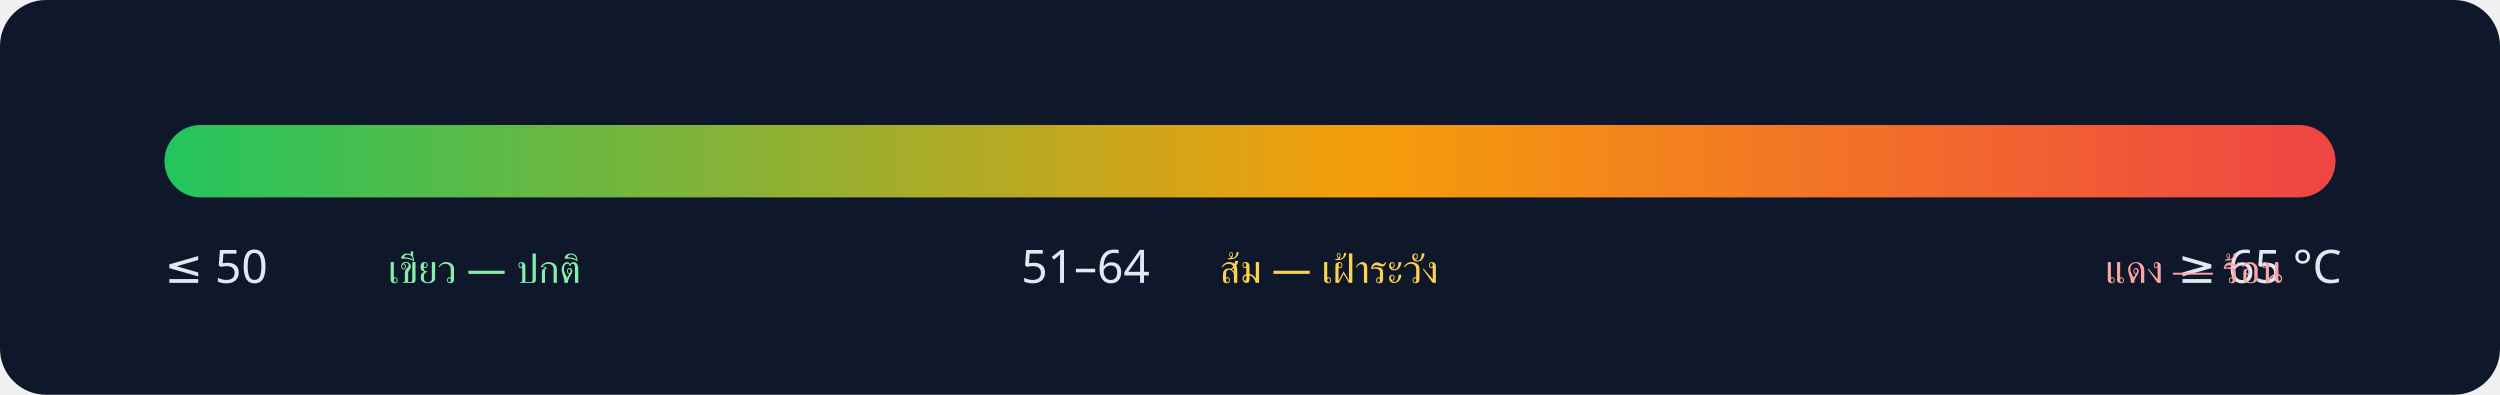
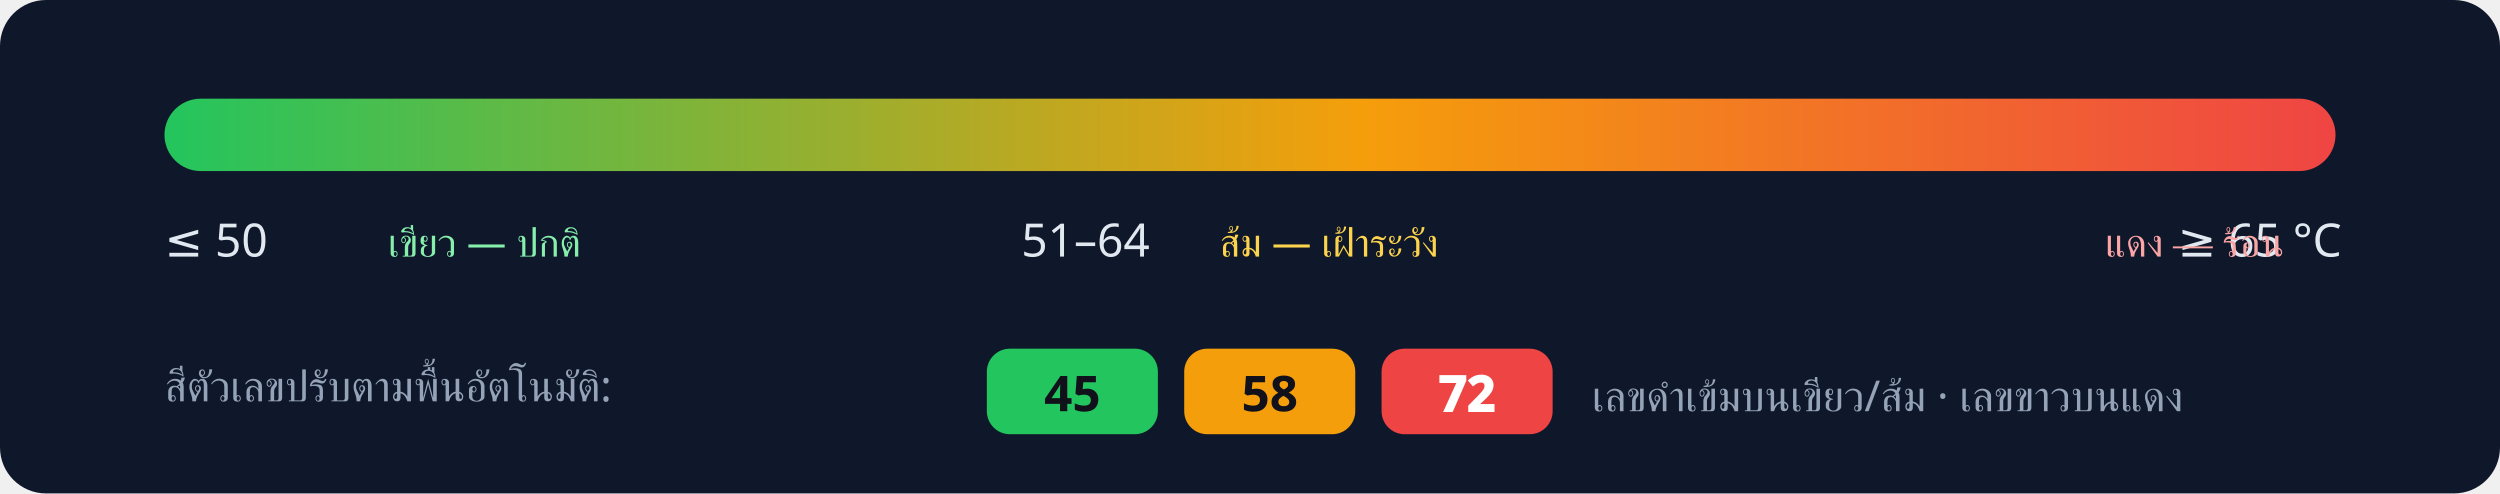
- <svg xmlns="http://www.w3.org/2000/svg" width="760" height="120" viewBox="0 0 760 120" role="img" aria-label="Color scale legend">
+ <svg xmlns="http://www.w3.org/2000/svg" width="760" height="150" viewBox="0 0 760 150" role="img" aria-label="Color scale legend">
  <defs>
    <linearGradient id="scale" x1="0" y1="0" x2="1" y2="0">
      <stop offset="0" stop-color="#22c55e" />
      <stop offset="0.55" stop-color="#f59e0b" />
      <stop offset="1" stop-color="#ef4444" />
    </linearGradient>
  </defs>
-   <rect width="760" height="120" rx="14" fill="#0f172a" />
-   <rect x="50" y="38" width="660" height="22" rx="11" fill="url(#scale)" />
+   <rect width="760" height="150" rx="14" fill="#0f172a" />
+   <rect x="50" y="30" width="660" height="22" rx="11" fill="url(#scale)" />
  <g font-family="Segoe UI, sans-serif" font-size="14" fill="#e2e8f0">
-     <text x="50" y="86">≤ 50</text>
-     <text x="330" y="86" text-anchor="middle">51–64</text>
-     <text x="662" y="86">≥ 65 °C</text>
+     <text x="50" y="78">≤ 50</text>
+     <text x="330" y="78" text-anchor="middle">51–64</text>
+     <text x="662" y="78">≥ 65 °C</text>
  </g>
  <g font-family="Segoe UI, sans-serif" font-size="12">
-     <text x="118" y="86" fill="#86efac">เขียว — ปกติ</text>
-     <text x="404" y="86" text-anchor="middle" fill="#fcd34d">ส้ม — เฝ้าระวัง</text>
+     <text x="118" y="78" fill="#86efac">เขียว — ปกติ</text>
+     <text x="404" y="78" text-anchor="middle" fill="#fcd34d">ส้ม — เฝ้าระวัง</text>
  </g>
-   <text x="640" y="86" fill="#fca5a5">แดง — ร้อน</text>
+   <text x="640" y="78" fill="#fca5a5">แดง — ร้อน</text>
+   <g font-family="Segoe UI, sans-serif" font-size="13" fill="#94a3b8">
+     <text x="50" y="122">สีตัวเลขปรับตามพื้นอัตโนมัติ:</text>
+   </g>
+   <rect x="300" y="106" width="52" height="26" rx="7" fill="#22c55e" />
+   <text x="326" y="125" text-anchor="middle" font-family="Segoe UI, sans-serif" font-size="15" font-weight="bold" fill="#11111b">45</text>
+   <rect x="360" y="106" width="52" height="26" rx="7" fill="#f59e0b" />
+   <text x="386" y="125" text-anchor="middle" font-family="Segoe UI, sans-serif" font-size="15" font-weight="bold" fill="#11111b">58</text>
+   <rect x="420" y="106" width="52" height="26" rx="7" fill="#ef4444" />
+   <text x="446" y="125" text-anchor="middle" font-family="Segoe UI, sans-serif" font-size="15" font-weight="bold" fill="#ffffff" stroke="#ffffff" stroke-width="0.5">72</text>
+   <g font-family="Segoe UI, sans-serif" font-size="13">
+     <text x="484" y="125" fill="#94a3b8">เลขดำเข้มบนเขียว/ส้ม · เลขขาวบนแดง</text>
+   </g>
</svg>
